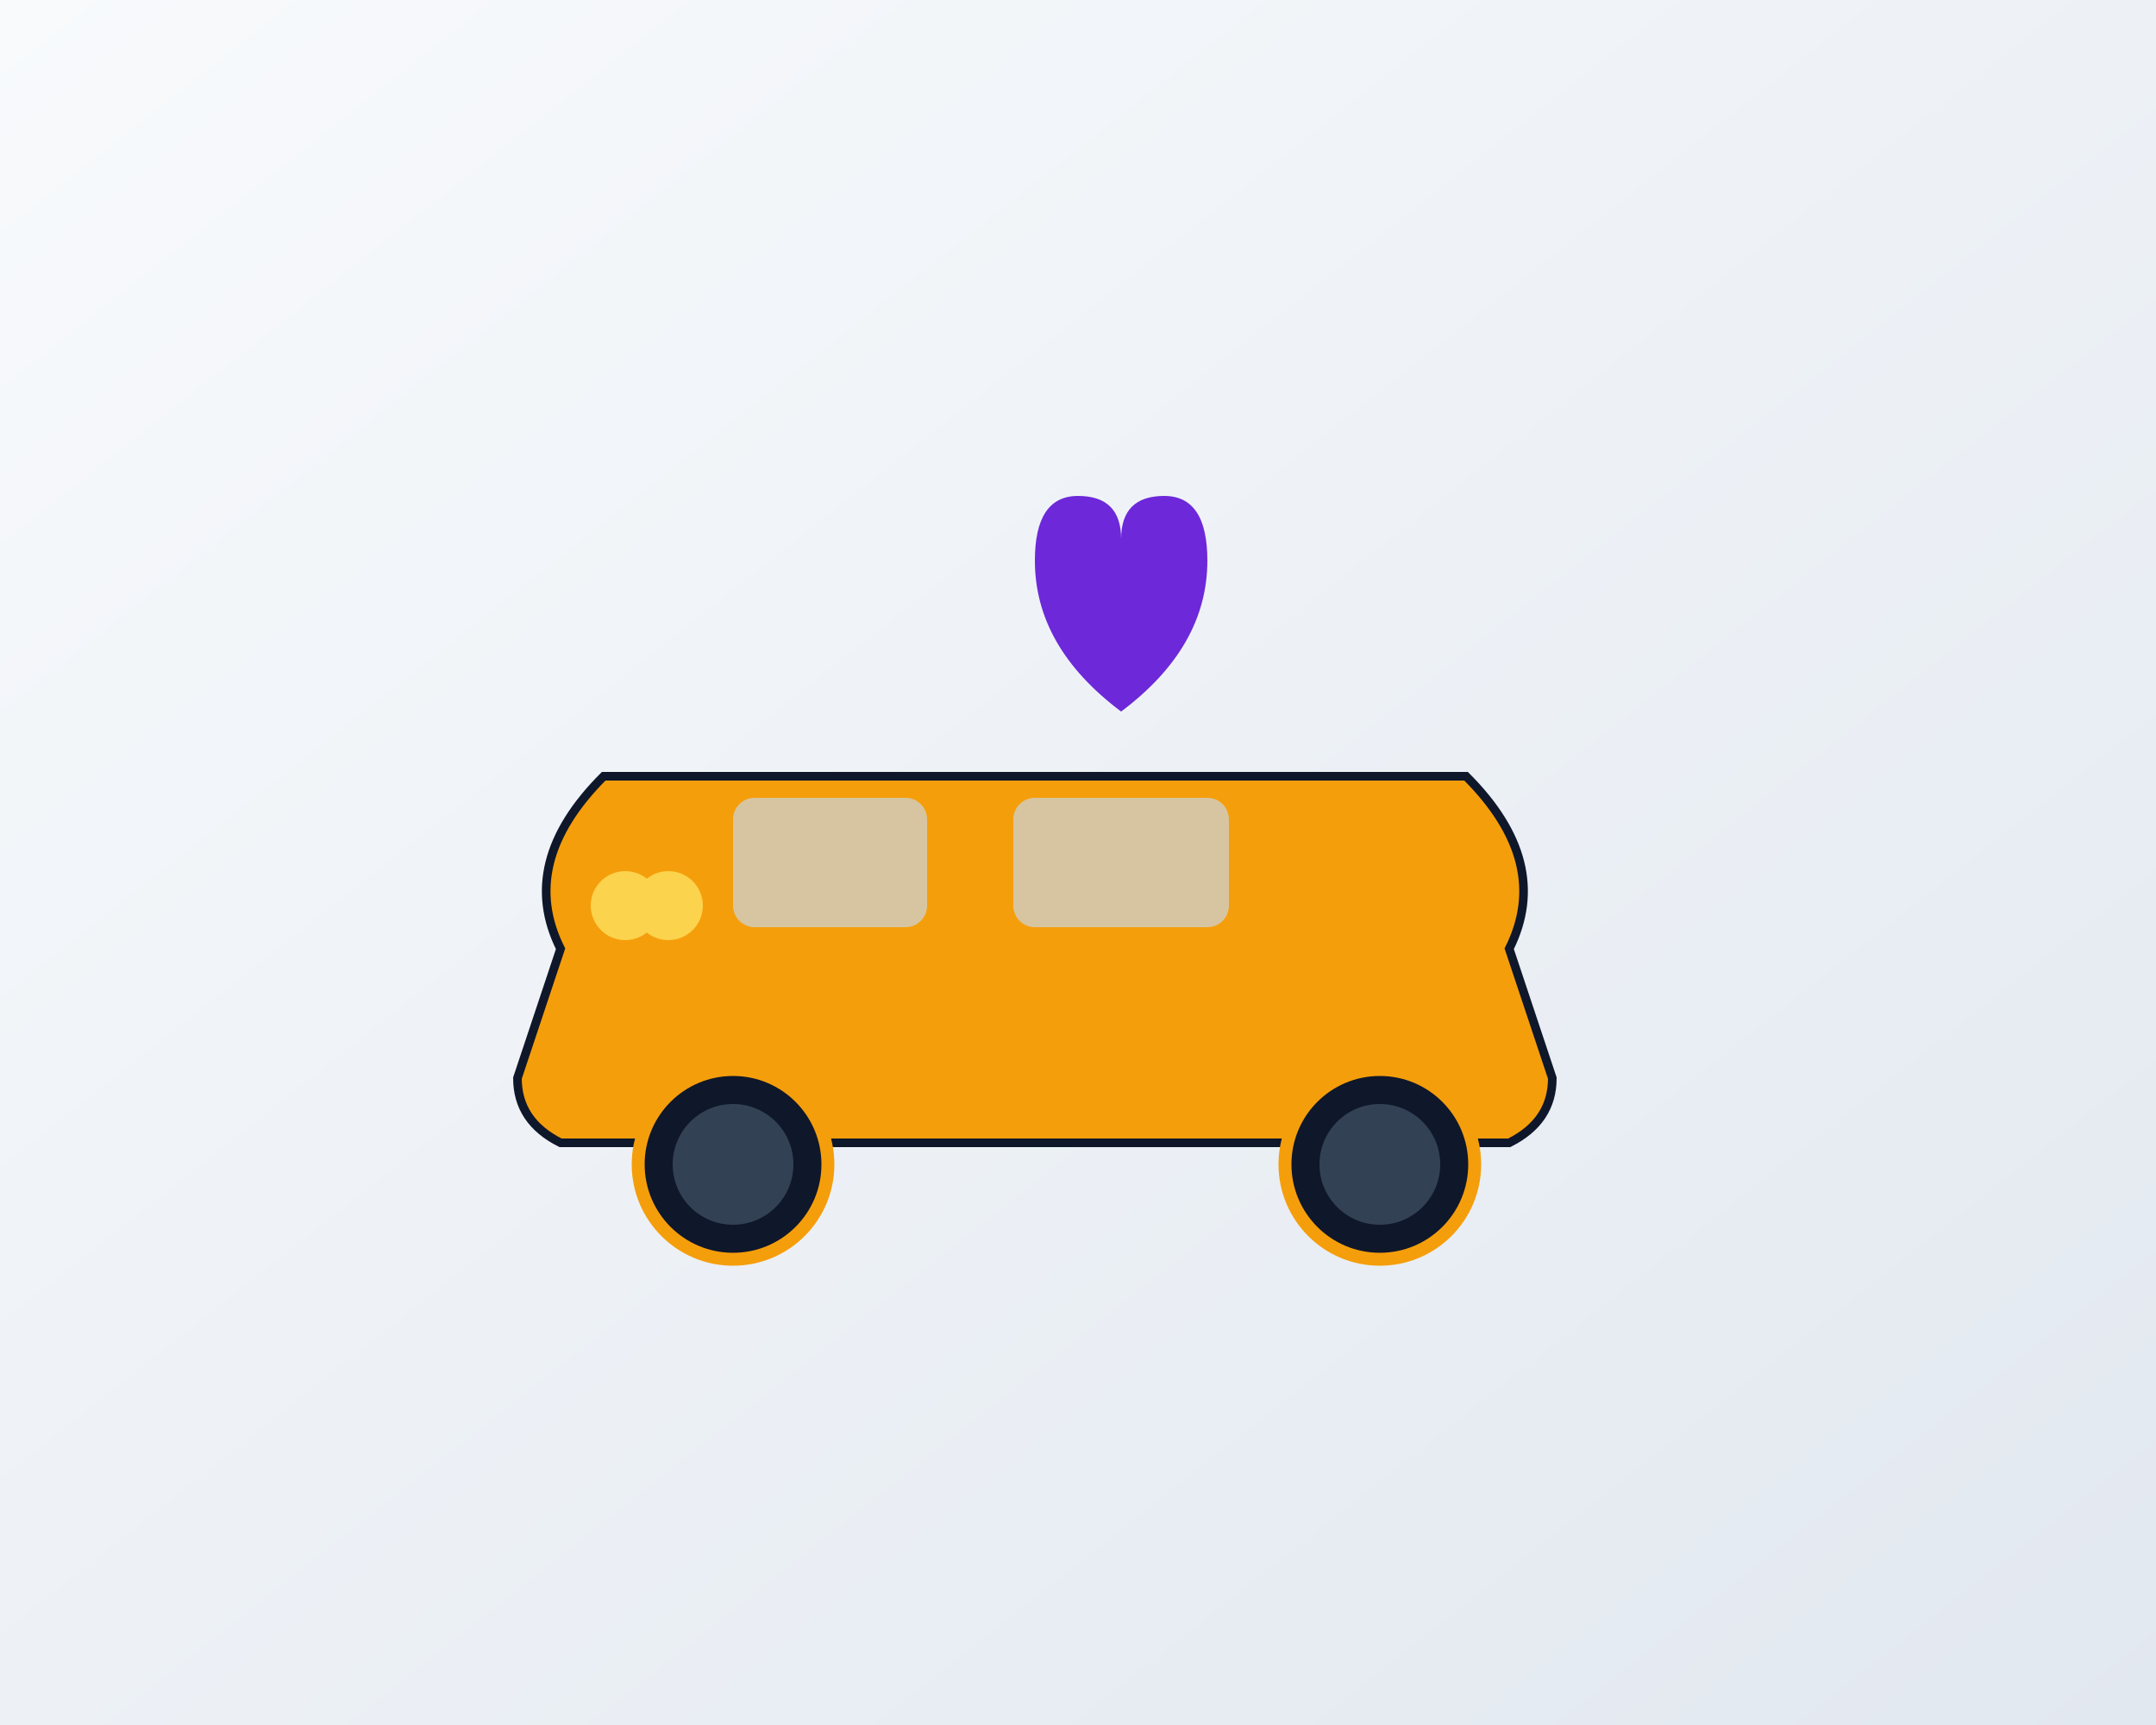
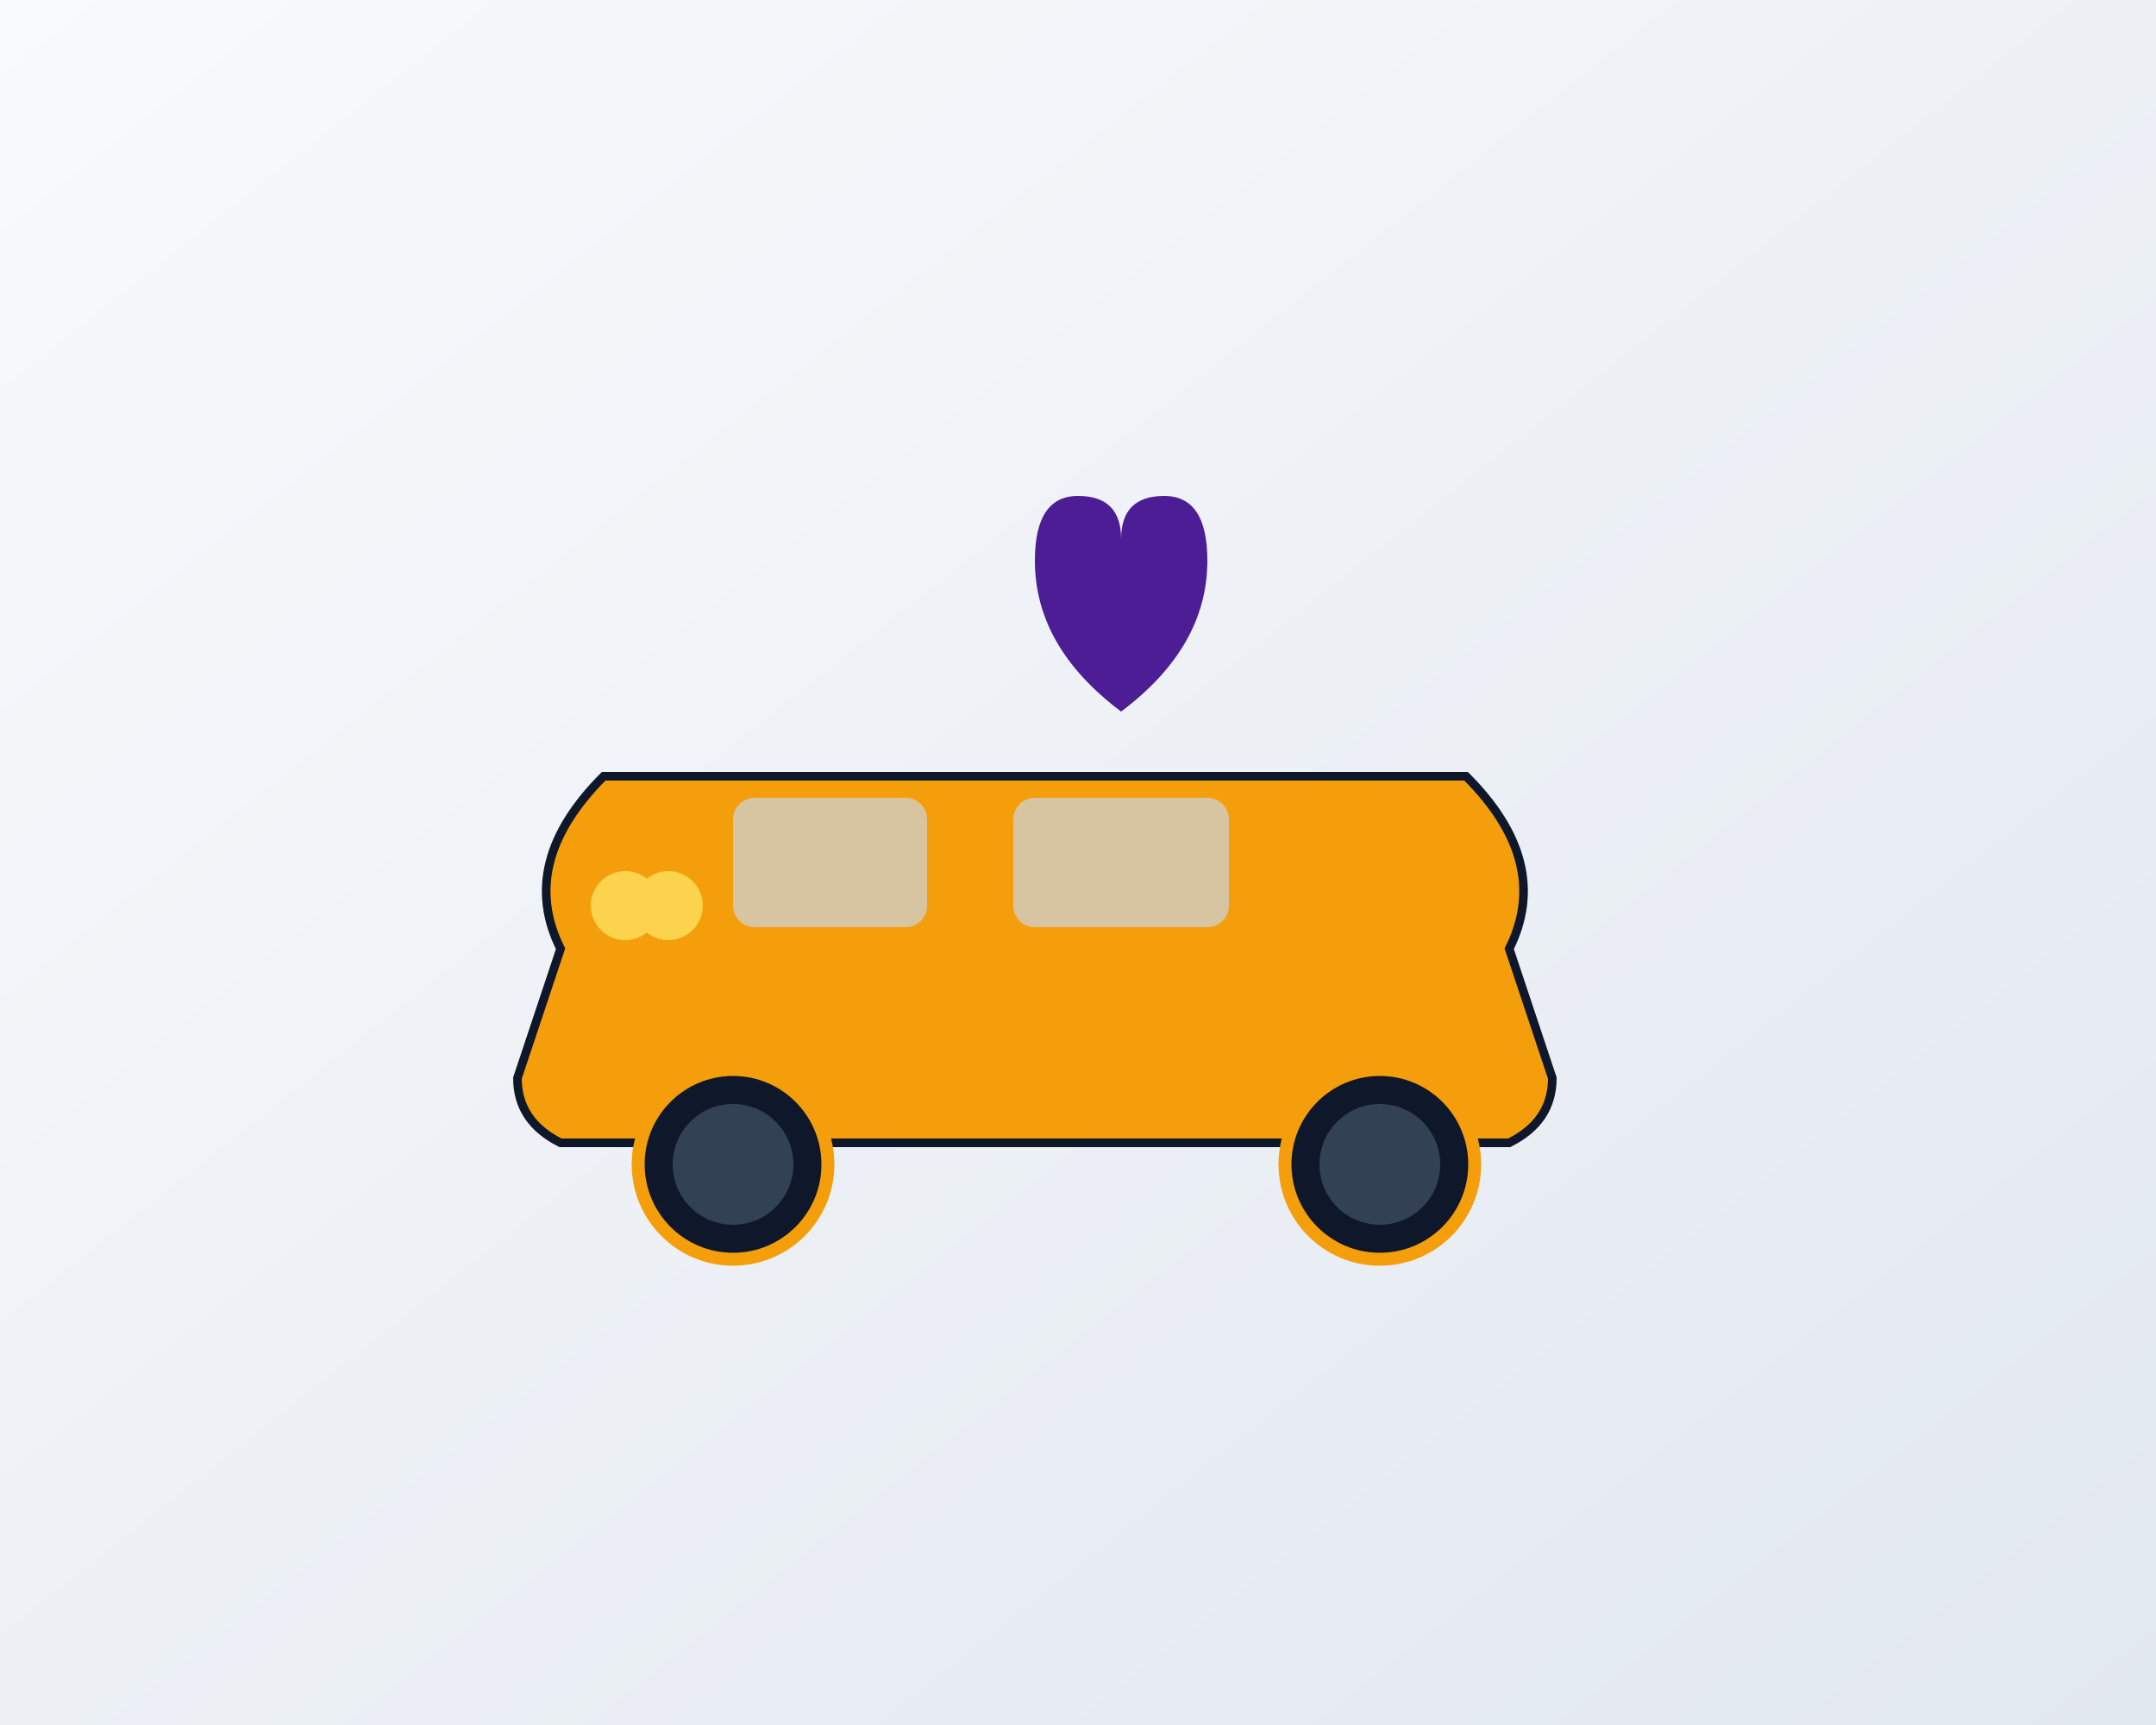
<svg xmlns="http://www.w3.org/2000/svg" viewBox="0 0 500 400">
  <defs>
    <linearGradient id="bgGradient2" x1="0%" y1="0%" x2="100%" y2="100%">
      <stop offset="0%" style="stop-color:#F8FAFC;stop-opacity:1" />
      <stop offset="100%" style="stop-color:#E2E8F0;stop-opacity:1" />
    </linearGradient>
  </defs>
  <rect width="500" height="400" fill="url(#bgGradient2)" />
  <g transform="translate(80, 100)">
    <path d="M 50 120 Q 40 100 60 80 L 260 80 Q 280 100 270 120 L 280 150 Q 280 160 270 165 L 50 165 Q 40 160 40 150 Z" fill="#F59E0B" stroke="#0F172A" stroke-width="2" />
    <rect x="90" y="85" width="45" height="30" rx="5" fill="#CBD5E1" opacity="0.7" />
    <rect x="155" y="85" width="50" height="30" rx="5" fill="#CBD5E1" opacity="0.7" />
    <circle cx="90" cy="170" r="22" fill="#0F172A" stroke="#F59E0B" stroke-width="3" />
    <circle cx="90" cy="170" r="14" fill="#334155" />
    <circle cx="240" cy="170" r="22" fill="#0F172A" stroke="#F59E0B" stroke-width="3" />
    <circle cx="240" cy="170" r="14" fill="#334155" />
    <circle cx="65" cy="110" r="8" fill="#FCD34D" />
    <circle cx="75" cy="110" r="8" fill="#FCD34D" />
-     <path d="M 160 30 Q 160 15 170 15 Q 180 15 180 25 Q 180 15 190 15 Q 200 15 200 30 Q 200 50 180 65 Q 160 50 160 30 Z" fill="#6D28D9" />
+     <path d="M 160 30 Q 160 15 170 15 Q 180 15 180 25 Q 180 15 190 15 Q 200 15 200 30 Q 200 50 180 65 Q 160 50 160 30 Z" fill="#4C1D95" />
  </g>
</svg>
